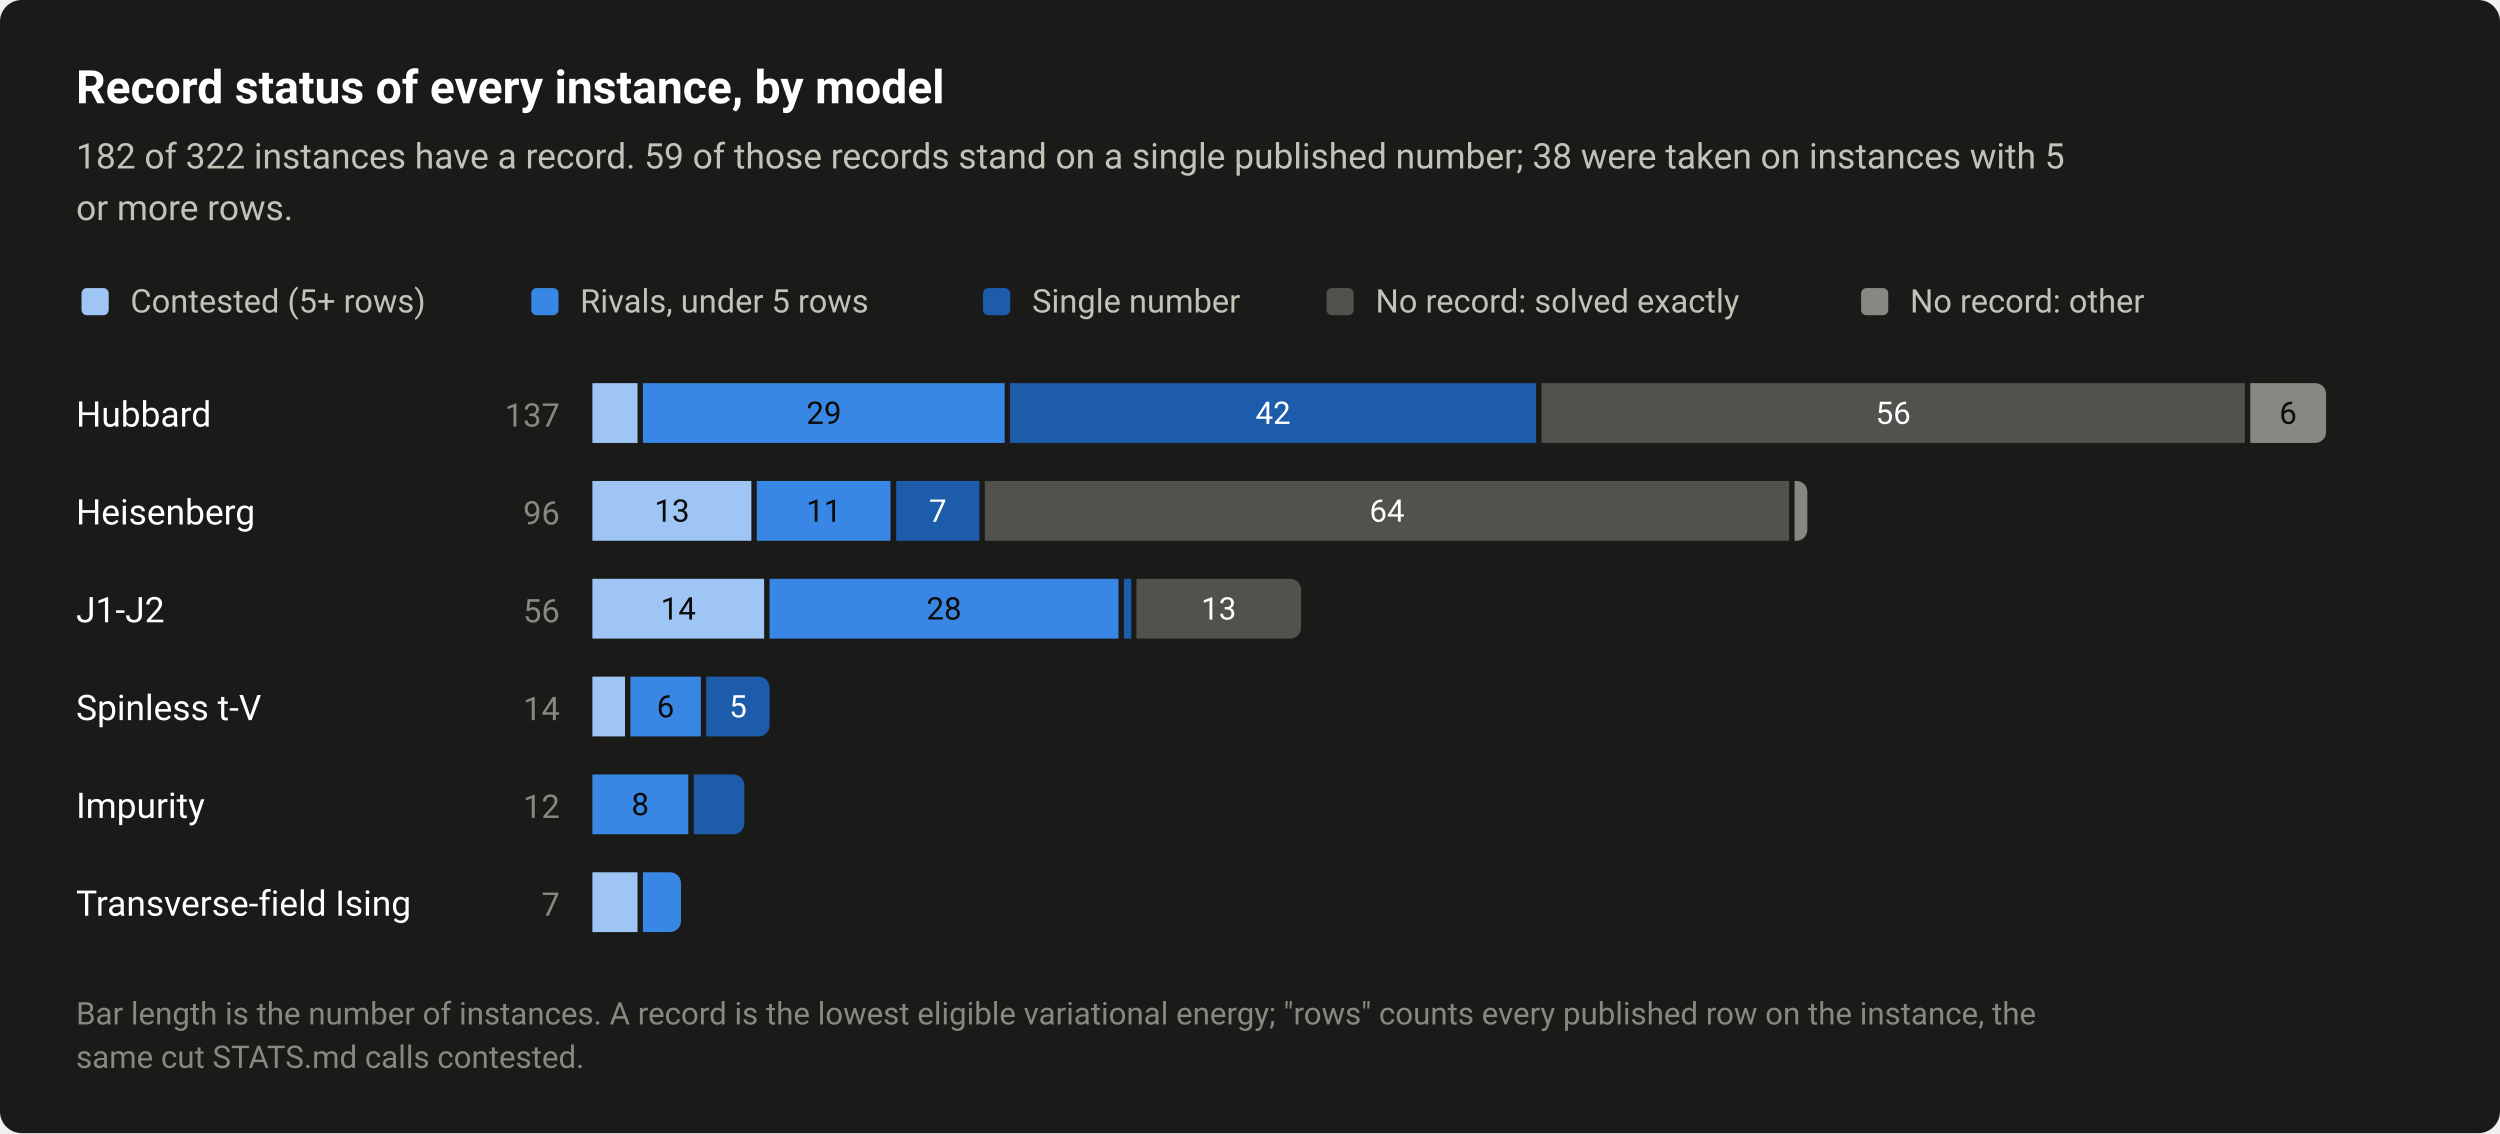
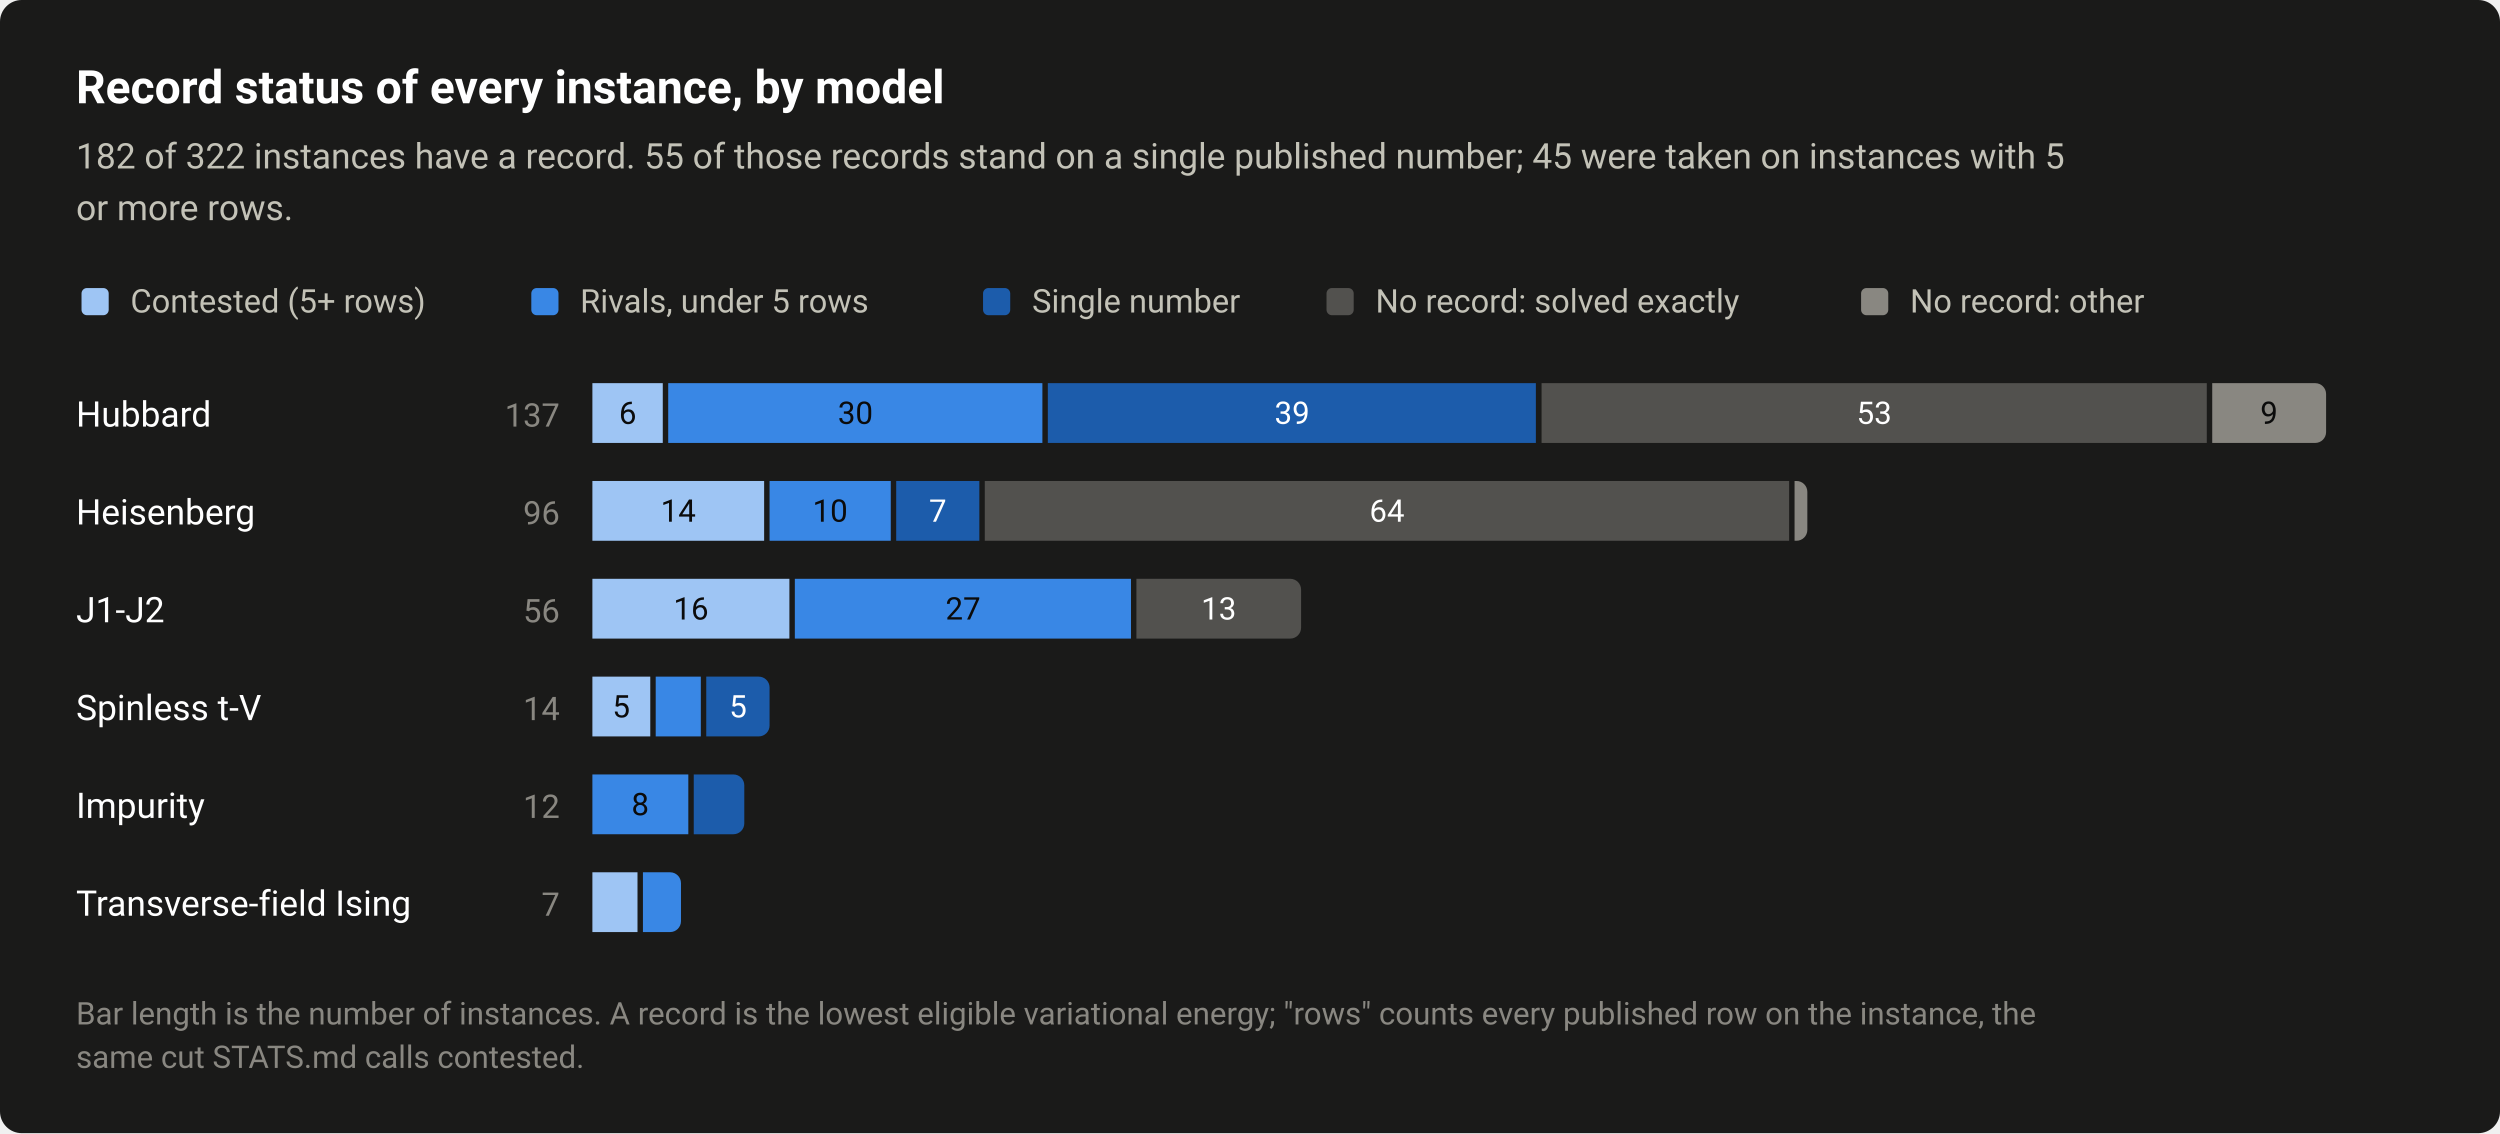
<svg xmlns="http://www.w3.org/2000/svg" width="920" height="417" viewBox="0 0 920 417" role="img" aria-labelledby="title desc">
  <style>text{font-family:system-ui,-apple-system,"Segoe UI",Roboto,"Helvetica Neue",Arial,sans-serif}</style>
  <rect width="920" height="417" rx="8" fill="#1a1a19" />
  <text x="28" y="38" font-size="17" fill="#ffffff" font-weight="600">Record status of every instance, by model</text>
-   <text x="28" y="62" font-size="13" fill="#c3c2b7">182 of 322 instances have a record. 59 of those records stand on a single published number; 38 were taken on instances with 5</text>
+   <text x="28" y="62" font-size="13" fill="#c3c2b7">182 of 322 instances have a record. 55 of those records stand on a single published number; 45 were taken on instances with 5</text>
  <text x="28" y="81" font-size="13" fill="#c3c2b7">or more rows.</text>
  <rect x="30" y="106" width="10" height="10" rx="2" fill="#9ec5f4" />
  <text x="48" y="115" font-size="12" fill="#c3c2b7">Contested (5+ rows)</text>
  <rect x="195.52" y="106" width="10" height="10" rx="2" fill="#3987e5" />
  <text x="213.5" y="115" font-size="12" fill="#c3c2b7">Rivals, under 5 rows</text>
  <rect x="361.76" y="106" width="10" height="10" rx="2" fill="#1c5cab" />
  <text x="379.8" y="115" font-size="12" fill="#c3c2b7">Single number</text>
  <rect x="488.16" y="106" width="10" height="10" rx="2" fill="#52514e" />
  <text x="506.2" y="115" font-size="12" fill="#c3c2b7">No record: solved exactly</text>
  <rect x="684.88" y="106" width="10" height="10" rx="2" fill="#898781" />
  <text x="702.9" y="115" font-size="12" fill="#c3c2b7">No record: other</text>
  <text x="28" y="157" font-size="13" fill="#ffffff">Hubbard</text>
  <text x="206" y="157" font-size="12" fill="#898781" text-anchor="end" style="font-variant-numeric:tabular-nums">137</text>
-   <rect x="218" y="141" width="16.6" height="22" fill="#9ec5f4" />
-   <rect x="236.6" y="141" width="133.1" height="22" fill="#3987e5" />
-   <text x="303.2" y="156" font-size="11.5" fill="#0b0b0b" text-anchor="middle" style="font-variant-numeric:tabular-nums">29</text>
-   <rect x="371.7" y="141" width="193.6" height="22" fill="#1c5cab" />
-   <text x="468.5" y="156" font-size="11.5" fill="#ffffff" text-anchor="middle" style="font-variant-numeric:tabular-nums">42</text>
-   <rect x="567.3" y="141" width="258.8" height="22" fill="#52514e" />
-   <text x="696.7" y="156" font-size="11.5" fill="#ffffff" text-anchor="middle" style="font-variant-numeric:tabular-nums">56</text>
-   <path d="M828.1 141H852A4 4 0 0 1 856 145V159A4 4 0 0 1 852 163H828.1Z" fill="#898781" />
-   <text x="842" y="156" font-size="11.5" fill="#0b0b0b" text-anchor="middle" style="font-variant-numeric:tabular-nums">6</text>
+   <rect x="218" y="141" width="25.9" height="22" fill="#9ec5f4" />
+   <text x="231" y="156" font-size="11.5" fill="#0b0b0b" text-anchor="middle" style="font-variant-numeric:tabular-nums">6</text>
+   <rect x="245.9" y="141" width="137.7" height="22" fill="#3987e5" />
+   <text x="314.8" y="156" font-size="11.5" fill="#0b0b0b" text-anchor="middle" style="font-variant-numeric:tabular-nums">30</text>
+   <rect x="385.6" y="141" width="179.6" height="22" fill="#1c5cab" />
+   <text x="475.5" y="156" font-size="11.5" fill="#ffffff" text-anchor="middle" style="font-variant-numeric:tabular-nums">39</text>
+   <rect x="567.3" y="141" width="244.8" height="22" fill="#52514e" />
+   <text x="689.7" y="156" font-size="11.5" fill="#ffffff" text-anchor="middle" style="font-variant-numeric:tabular-nums">53</text>
+   <path d="M814.1 141H852A4 4 0 0 1 856 145V159A4 4 0 0 1 852 163H814.1Z" fill="#898781" />
+   <text x="835" y="156" font-size="11.5" fill="#0b0b0b" text-anchor="middle" style="font-variant-numeric:tabular-nums">9</text>
  <text x="28" y="193" font-size="13" fill="#ffffff">Heisenberg</text>
  <text x="206" y="193" font-size="12" fill="#898781" text-anchor="end" style="font-variant-numeric:tabular-nums">96</text>
-   <rect x="218" y="177" width="58.5" height="22" fill="#9ec5f4" />
-   <text x="247.3" y="192" font-size="11.5" fill="#0b0b0b" text-anchor="middle" style="font-variant-numeric:tabular-nums">13</text>
-   <rect x="278.5" y="177" width="49.2" height="22" fill="#3987e5" />
-   <text x="303.2" y="192" font-size="11.5" fill="#0b0b0b" text-anchor="middle" style="font-variant-numeric:tabular-nums">11</text>
+   <rect x="218" y="177" width="63.2" height="22" fill="#9ec5f4" />
+   <text x="249.6" y="192" font-size="11.5" fill="#0b0b0b" text-anchor="middle" style="font-variant-numeric:tabular-nums">14</text>
+   <rect x="283.2" y="177" width="44.6" height="22" fill="#3987e5" />
+   <text x="305.5" y="192" font-size="11.5" fill="#0b0b0b" text-anchor="middle" style="font-variant-numeric:tabular-nums">10</text>
  <rect x="329.8" y="177" width="30.6" height="22" fill="#1c5cab" />
  <text x="345.1" y="192" font-size="11.5" fill="#ffffff" text-anchor="middle" style="font-variant-numeric:tabular-nums">7</text>
  <rect x="362.4" y="177" width="296" height="22" fill="#52514e" />
  <text x="510.4" y="192" font-size="11.5" fill="#ffffff" text-anchor="middle" style="font-variant-numeric:tabular-nums">64</text>
  <path d="M660.4 177H661.1A4 4 0 0 1 665.1 181V195A4 4 0 0 1 661.1 199H660.4Z" fill="#898781" />
  <text x="28" y="229" font-size="13" fill="#ffffff">J1-J2</text>
  <text x="206" y="229" font-size="12" fill="#898781" text-anchor="end" style="font-variant-numeric:tabular-nums">56</text>
-   <rect x="218" y="213" width="63.2" height="22" fill="#9ec5f4" />
-   <text x="249.6" y="228" font-size="11.5" fill="#0b0b0b" text-anchor="middle" style="font-variant-numeric:tabular-nums">14</text>
-   <rect x="283.2" y="213" width="128.4" height="22" fill="#3987e5" />
-   <text x="347.4" y="228" font-size="11.5" fill="#0b0b0b" text-anchor="middle" style="font-variant-numeric:tabular-nums">28</text>
-   <rect x="413.6" y="213" width="2.7" height="22" fill="#1c5cab" />
+   <rect x="218" y="213" width="72.5" height="22" fill="#9ec5f4" />
+   <text x="254.3" y="228" font-size="11.5" fill="#0b0b0b" text-anchor="middle" style="font-variant-numeric:tabular-nums">16</text>
+   <rect x="292.5" y="213" width="123.7" height="22" fill="#3987e5" />
+   <text x="354.4" y="228" font-size="11.5" fill="#0b0b0b" text-anchor="middle" style="font-variant-numeric:tabular-nums">27</text>
  <path d="M418.2 213H474.8A4 4 0 0 1 478.8 217V231A4 4 0 0 1 474.8 235H418.2Z" fill="#52514e" />
  <text x="448.5" y="228" font-size="11.5" fill="#ffffff" text-anchor="middle" style="font-variant-numeric:tabular-nums">13</text>
  <text x="28" y="265" font-size="13" fill="#ffffff">Spinless t-V</text>
  <text x="206" y="265" font-size="12" fill="#898781" text-anchor="end" style="font-variant-numeric:tabular-nums">14</text>
-   <rect x="218" y="249" width="12" height="22" fill="#9ec5f4" />
-   <rect x="232" y="249" width="25.9" height="22" fill="#3987e5" />
-   <text x="244.9" y="264" font-size="11.5" fill="#0b0b0b" text-anchor="middle" style="font-variant-numeric:tabular-nums">6</text>
+   <rect x="218" y="249" width="21.3" height="22" fill="#9ec5f4" />
+   <text x="228.6" y="264" font-size="11.5" fill="#0b0b0b" text-anchor="middle" style="font-variant-numeric:tabular-nums">5</text>
+   <rect x="241.3" y="249" width="16.6" height="22" fill="#3987e5" />
  <path d="M259.9 249H279.2A4 4 0 0 1 283.2 253V267A4 4 0 0 1 279.2 271H259.9Z" fill="#1c5cab" />
  <text x="271.6" y="264" font-size="11.5" fill="#ffffff" text-anchor="middle" style="font-variant-numeric:tabular-nums">5</text>
  <text x="28" y="301" font-size="13" fill="#ffffff">Impurity</text>
  <text x="206" y="301" font-size="12" fill="#898781" text-anchor="end" style="font-variant-numeric:tabular-nums">12</text>
  <rect x="218" y="285" width="35.3" height="22" fill="#3987e5" />
  <text x="235.6" y="300" font-size="11.5" fill="#0b0b0b" text-anchor="middle" style="font-variant-numeric:tabular-nums">8</text>
  <path d="M255.3 285H269.9A4 4 0 0 1 273.9 289V303A4 4 0 0 1 269.9 307H255.3Z" fill="#1c5cab" />
  <text x="28" y="337" font-size="13" fill="#ffffff">Transverse-field Ising</text>
  <text x="206" y="337" font-size="12" fill="#898781" text-anchor="end" style="font-variant-numeric:tabular-nums">7</text>
  <rect x="218" y="321" width="16.6" height="22" fill="#9ec5f4" />
  <path d="M236.6 321H246.6A4 4 0 0 1 250.6 325V339A4 4 0 0 1 246.6 343H236.6Z" fill="#3987e5" />
  <text x="28" y="377" font-size="11.5" fill="#898781">Bar length is the number of instances. A record is the lowest eligible variational energy; "rows" counts every published row on the instance, the</text>
  <text x="28" y="393" font-size="11.5" fill="#898781">same cut STATS.md calls contested.</text>
</svg>
